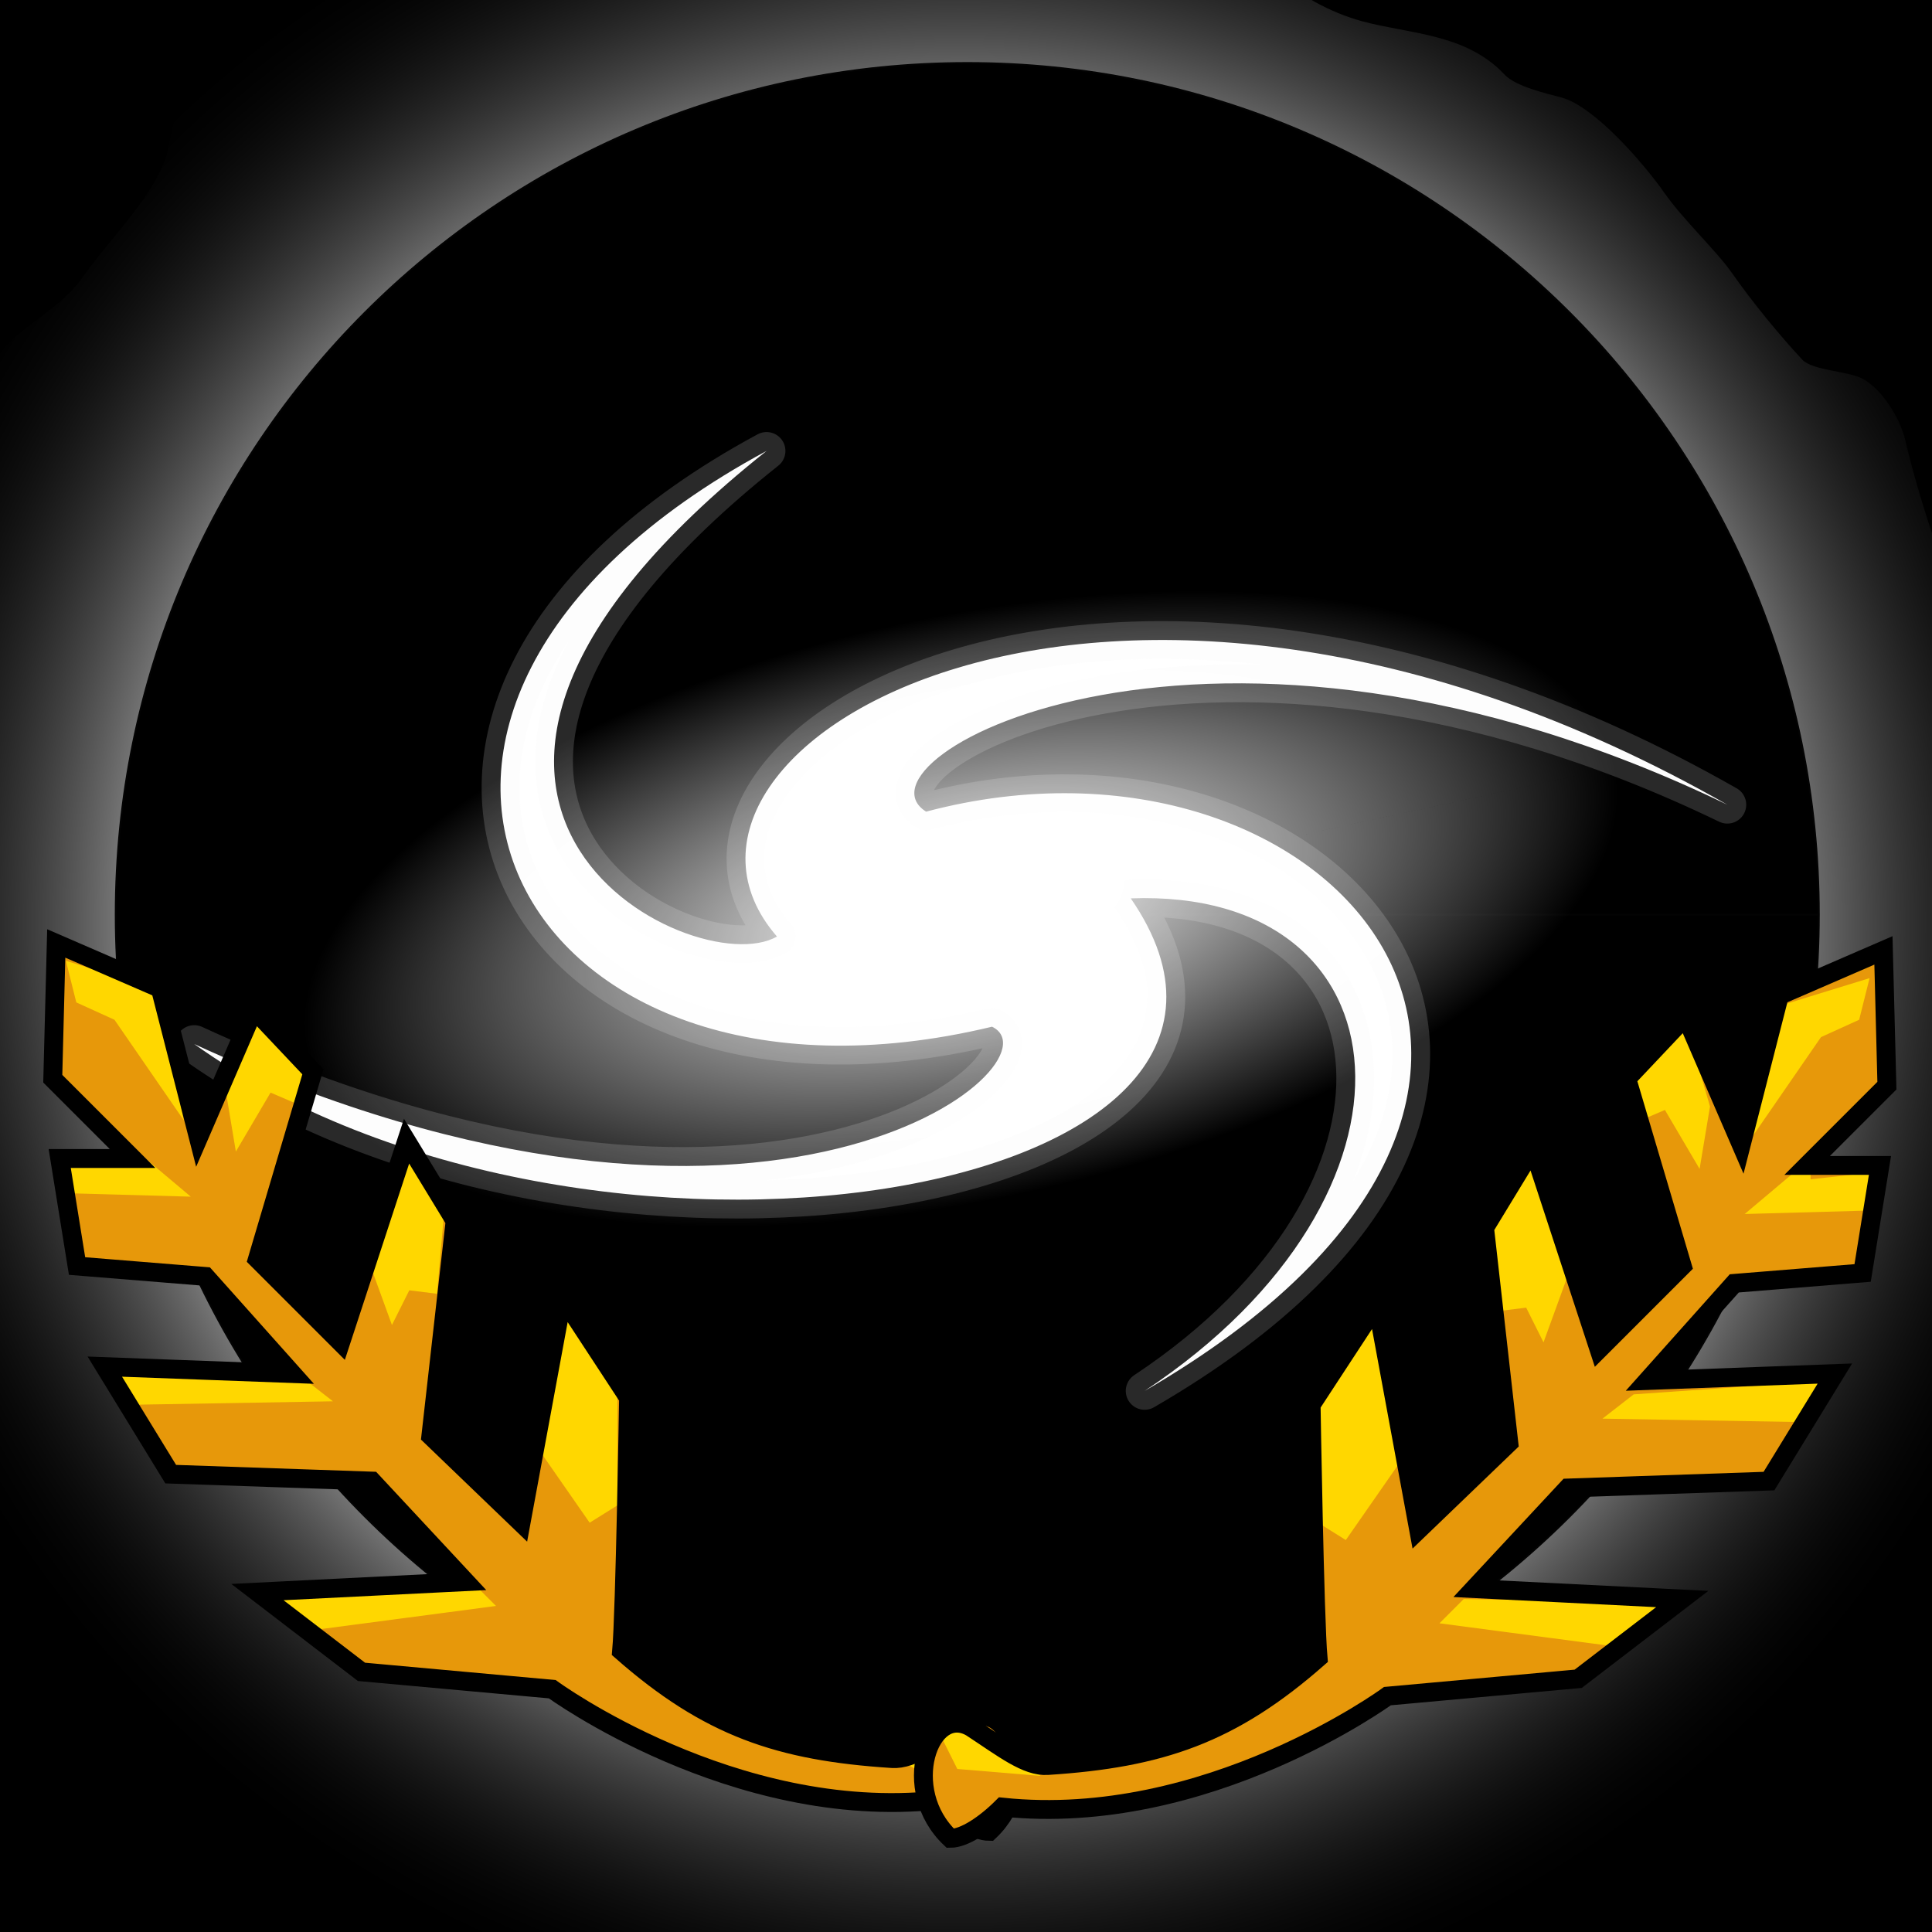
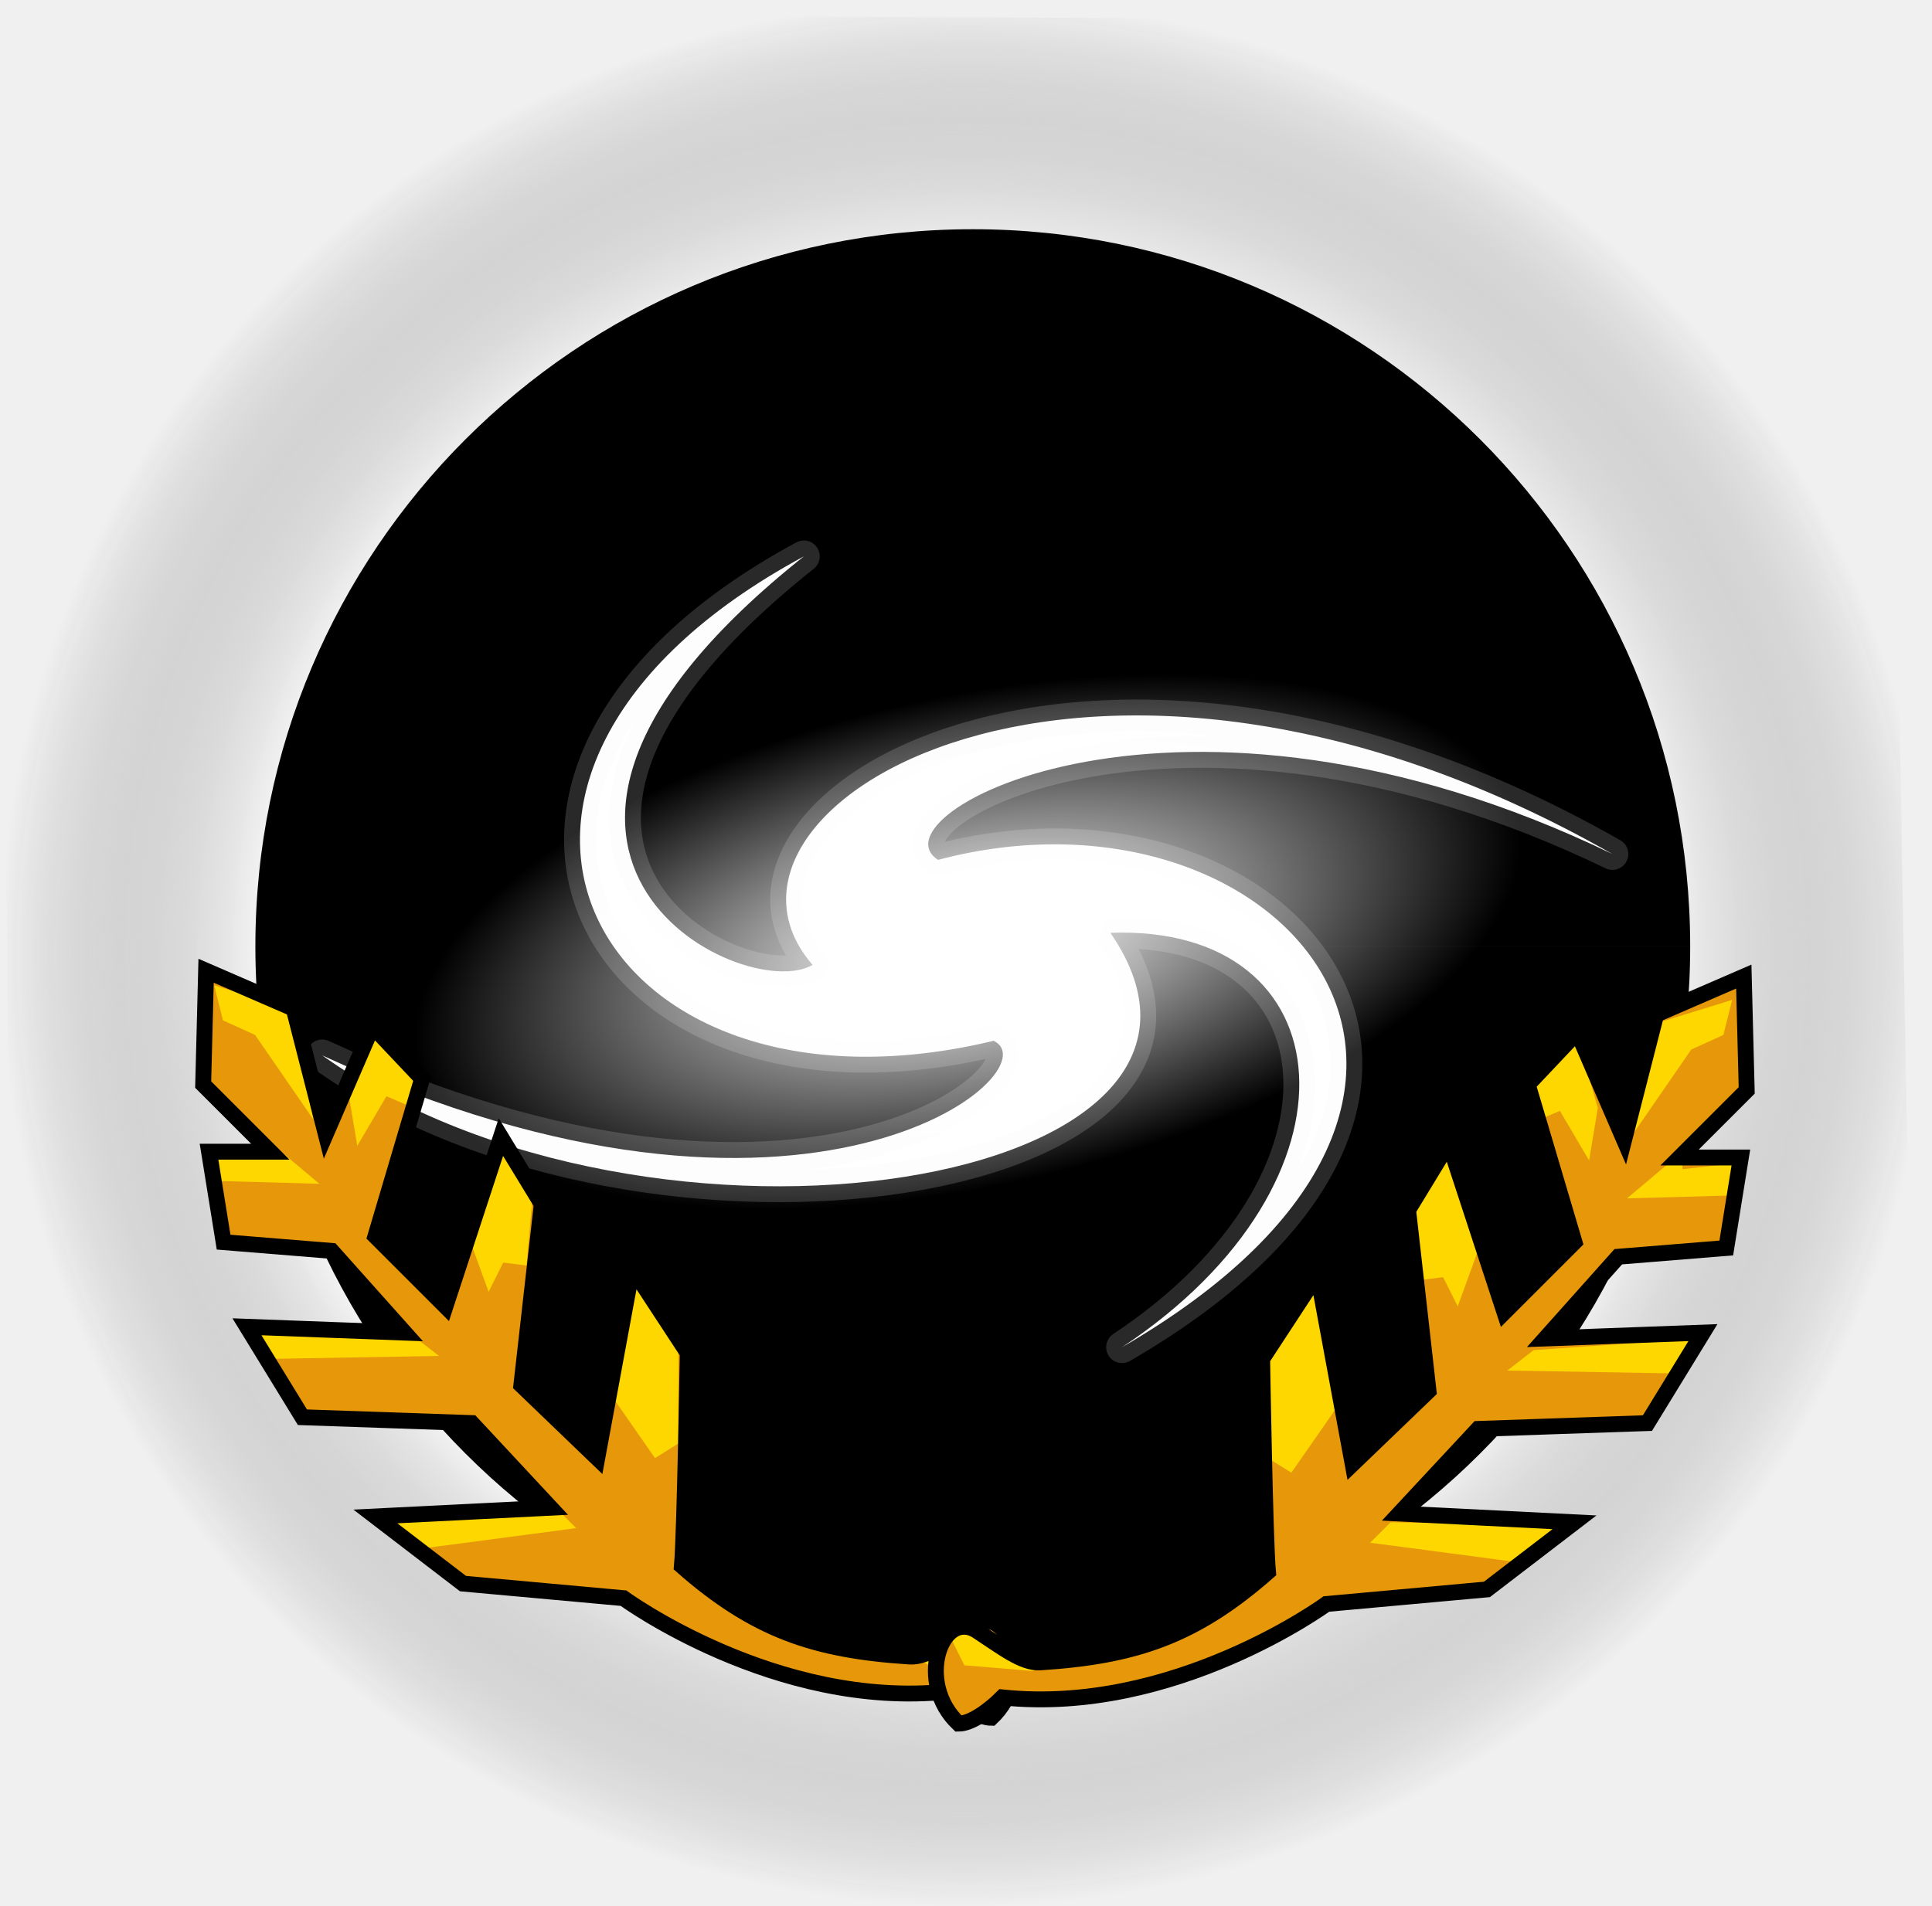
- <svg xmlns="http://www.w3.org/2000/svg" xmlns:xlink="http://www.w3.org/1999/xlink" width="1024px" height="1024px" id="svg2">
+ <svg xmlns="http://www.w3.org/2000/svg" xmlns:xlink="http://www.w3.org/1999/xlink" width="1216.792" height="1200.488" id="svg2" version="1.0">
  <defs id="defs4">
    <linearGradient id="linearGradient3421">
      <stop id="stop3423" offset="0" style="stop-color:#ffffff;stop-opacity:1;" />
      <stop style="stop-color:#ffffff;stop-opacity:0.498;" offset="0.722" id="stop3425" />
      <stop id="stop3427" offset="1" style="stop-color:#000000;stop-opacity:0;" />
    </linearGradient>
    <linearGradient id="linearGradient4376">
      <stop id="stop4378" offset="0" style="stop-color:#ffffff;stop-opacity:1;" />
      <stop style="stop-color:#ffffff;stop-opacity:1;" offset="0.722" id="stop4382" />
      <stop id="stop4380" offset="1" style="stop-color:#000000;stop-opacity:0.918;" />
    </linearGradient>
    <linearGradient id="linearGradient4365">
      <stop style="stop-color:#000000;stop-opacity:1;" offset="0" id="stop4367" />
      <stop style="stop-color:#000000;stop-opacity:0;" offset="1" id="stop4369" />
    </linearGradient>
    <linearGradient id="linearGradient4301">
      <stop id="stop3410" offset="0" style="stop-color:#ffffff;stop-opacity:1;" />
      <stop style="stop-color:#ffffff;stop-opacity:0;" offset="1" id="stop4305" />
    </linearGradient>
    <linearGradient id="linearGradient2106">
      <stop style="stop-color:#000404;stop-opacity:1;" offset="0" id="stop2108" />
      <stop id="stop2114" offset="0.96" style="stop-color:#000000;stop-opacity:1;" />
      <stop style="stop-color:#000404;stop-opacity:0.795;" offset="0.97" id="stop2116" />
      <stop style="stop-color:#000909;stop-opacity:0;" offset="1" id="stop2110" />
    </linearGradient>
-     <radialGradient xlink:href="#linearGradient2106" id="radialGradient2112" cx="510.162" cy="487.181" fx="510.162" fy="487.181" r="469.716" gradientTransform="matrix(1,0,0,1.009785,-6.010817e-16,-4.766929)" gradientUnits="userSpaceOnUse" />
+     <radialGradient xlink:href="#linearGradient2106" id="radialGradient2112" cx="510.162" cy="487.181" fx="510.162" fy="487.181" r="469.716" gradientTransform="matrix(1,0,0,1.009785,0,-4.766929)" gradientUnits="userSpaceOnUse" />
    <radialGradient xlink:href="#linearGradient4301" id="radialGradient2423" gradientUnits="userSpaceOnUse" gradientTransform="matrix(1.035739,0.2239282,-0.3662582,0.3350466,158.2146,206.2517)" cx="509.242" cy="481.666" fx="509.242" fy="481.666" r="354.815" />
    <radialGradient xlink:href="#linearGradient4365" id="radialGradient4371" cx="177.408" cy="175.569" fx="177.408" fy="175.569" r="228.883" gradientUnits="userSpaceOnUse" />
    <radialGradient xlink:href="#linearGradient3421" id="radialGradient3408" cx="527.803" cy="417.321" fx="527.803" fy="417.321" r="595.972" gradientTransform="matrix(1.021704,0,0,1.008088,-30.85445,68.05028)" gradientUnits="userSpaceOnUse" />
    <radialGradient xlink:href="#linearGradient4376" id="radialGradient3419" gradientUnits="userSpaceOnUse" cx="177.408" cy="175.569" fx="177.408" fy="175.569" r="228.883" />
    <radialGradient xlink:href="#linearGradient4301" id="radialGradient3432" gradientUnits="userSpaceOnUse" gradientTransform="matrix(1,0,0,0.435233,0,272.029)" cx="509.242" cy="481.666" fx="509.242" fy="481.666" r="354.815" />
  </defs>
-   <g id="layer1" style="display:inline">
-     <rect style="fill:#000000;fill-rule:evenodd;stroke:#000000;stroke-width:1.114px;stroke-linecap:butt;stroke-linejoin:miter;stroke-opacity:1" id="rect2304" width="1347.448" height="1205.89" x="-130.834" y="-104.712" ry="0" />
-     <path style="fill:url(#radialGradient3408);fill-opacity:1;fill-rule:nonzero;stroke:none;stroke-width:1px;stroke-linecap:butt;stroke-linejoin:miter;stroke-opacity:1" d="M 626.558,-99.412 C 632.492,-86.286 649.708,-61.519 656.611,-43.013 C 661.304,-30.432 665.739,-25.167 673.516,-16.828 C 686.438,-2.971 705.717,6.912 722.353,11.371 C 747.221,18.038 777.165,17.78 797.485,39.571 C 803.422,45.937 820.518,49.774 827.539,51.656 C 845.457,56.46 871.967,87.653 882.01,102.012 C 892.155,116.518 909.832,133.065 917.698,144.311 C 929.086,160.595 943.419,177.936 955.264,190.639 C 960.64,196.404 979.709,196.696 987.196,200.71 C 997.53,206.251 1007.117,221.704 1009.736,232.938 C 1015.779,258.862 1025.052,287.092 1034.154,311.494 C 1046.232,343.875 1061.012,371.111 1075.477,402.134 C 1079.984,411.8 1084.869,427.243 1084.869,438.391 C 1084.869,464.979 1086.747,493.551 1086.747,520.975 C 1086.747,555.985 1086.338,587.705 1094.26,621.687 C 1095.366,626.429 1096.765,631.087 1098.017,635.787 C 1104.432,659.865 1116.8,699.454 1116.8,724.413 C 1116.8,740.528 1107.012,746.995 1099.895,754.627 C 1091.58,763.543 1075.188,772.91 1064.207,778.798 C 1057.455,782.418 1049.111,790.982 1043.545,798.94 C 1036.23,809.4 1028.14,809.824 1022.884,821.097 C 1019.496,828.362 1018.133,845.92 1015.371,853.325 C 1012.16,861.931 1005.129,869.248 1000.344,879.51 C 994.42,892.216 990.143,896.803 987.196,915.766 C 984.648,932.158 990.796,937.923 972.169,937.923 C 954.081,937.923 927.709,975.861 908.306,986.265 C 893.142,994.396 877.701,994.322 861.348,994.322 C 851.957,994.322 842.565,994.322 833.173,994.322 C 827.263,994.322 811.043,1010.575 804.999,1014.464 C 792.011,1022.821 786.886,1028.204 774.946,1034.607 C 764.043,1040.452 753.521,1044.678 741.136,1044.678 C 717.008,1044.678 696.862,1042.879 673.516,1036.621 C 668.507,1035.278 663.498,1033.935 658.49,1032.592 C 632.195,1025.543 611.812,1034.306 592.748,1054.749 C 574.165,1074.677 565.807,1088.991 542.034,1088.991 C 529.511,1088.991 516.989,1088.991 504.467,1088.991 C 490.693,1088.991 476.918,1088.991 463.144,1088.991 C 447.675,1088.991 434.215,1088.789 419.943,1084.963 C 404.84,1080.914 387.762,1076.772 376.741,1070.863 C 365.185,1064.667 354.57,1053.13 346.688,1044.678 C 340.855,1038.422 326.501,1040.649 318.513,1040.649 C 274.488,1040.649 227.609,1032.639 185.153,1022.521 C 168.16,1018.472 151.889,1012.45 134.438,1012.45 C 121.671,1012.45 107.389,1001.089 96.871,994.322 C 80.091,983.525 67.711,969.094 53.67,954.037 C 37.349,936.534 17.465,919.241 -0.801,899.652 C -8.884,890.985 -17.301,890.016 -23.341,883.538 C -33.478,872.668 -36.489,871.943 -36.489,851.31 C -36.489,837.211 -36.489,823.111 -36.489,809.011 C -36.489,791.874 -37.286,778.553 -40.246,762.684 C -44.66,739.017 -62.957,709.947 -72.178,690.171 C -77.91,677.878 -87.529,666.619 -90.961,651.9 C -94.212,637.956 -95.198,621.641 -98.474,607.587 C -101.89,592.935 -98.474,572.825 -98.474,557.231 C -98.474,542.16 -58.494,499.971 -47.759,482.704 C -32.519,458.189 -28.535,464.699 -23.341,442.419 C -20.204,428.962 -23.341,409.917 -23.341,396.092 C -23.341,377.123 -28.976,360.085 -28.976,341.707 C -28.976,324.162 -36.364,303.973 -40.246,287.323 C -42.451,277.866 -24.173,253.744 -21.463,245.024 C -11.896,214.247 -10.097,193.08 10.469,176.539 C 24.503,165.252 35.447,158.954 44.278,146.326 C 58.615,125.828 85.099,100.678 89.358,77.841 C 94.631,49.571 102.582,25.39 119.411,7.343 C 132.103,-6.267 147.024,-9.477 160.734,-16.828 C 167.853,-20.645 186.769,-16.828 194.544,-16.828 C 213.104,-16.828 230.165,-21.245 247.137,-24.885 C 258.749,-27.375 271.002,-33 280.947,-40.999 C 306.175,-61.289 344.706,-73.271 372.985,-61.141 C 382.338,-57.129 398.32,-57.113 408.673,-57.113 C 425.213,-57.113 443.592,-55.099 461.266,-55.099 C 474.811,-55.099 487.103,-64.04 498.832,-67.184 C 515.903,-71.761 526.222,-84.891 542.034,-93.369 C 552.405,-98.93 551.641,-104.505 562.695,-107.469 C 571.399,-109.802 578.551,-111.497 588.992,-111.497 C 601.837,-111.497 605.75,-107.626 613.41,-99.412 C 622.627,-89.528 612.848,-85.312 630.315,-85.312" id="path3400" />
-     <path style="fill:#000000;fill-rule:nonzero;stroke:none;stroke-opacity:1" id="path3413" d="M -7.354 -147.074 A 209.58 0 0 1 1  -426.513,-147.074 A 209.58 0 0 1 1  -7.354 -147.074 z" />
+   <g id="layer1" style="display:inline" transform="translate(99.99223,111.4973)">
+     <path style="fill:url(#radialGradient3408);fill-opacity:1;fill-rule:nonzero;stroke:none;stroke-width:1px;stroke-linecap:butt;stroke-linejoin:miter;stroke-opacity:1" d="M -99.351,-107.874 C -93.415,-101.508 1114.764,-96.433 1111.015,-102.66 C 1069.882,-170.967 1121.734,1079.903 1102.331,1090.307 C 1087.166,1098.438 -75.551,1087.116 -91.903,1087.116" id="path3400" />
+     <path style="fill:#000000;fill-rule:nonzero;stroke:none;stroke-opacity:1" id="path3413" d="M -7.354,-147.074 A 209.58,0 0 1 1 -426.513,-147.074 A 209.58,0 0 1 1 -7.354,-147.074 z" />
  </g>
-   <g id="layer2" style="display:inline">
-     <path style="opacity:1;color:#000000;fill:#000000;fill-opacity:1;fill-rule:evenodd;stroke:#030303;stroke-width:1px;stroke-linecap:butt;stroke-linejoin:miter;marker:none;marker-start:none;marker-mid:none;marker-end:none;stroke-miterlimit:4;stroke-dasharray:none;stroke-dashoffset:0;stroke-opacity:1;visibility:visible;display:inline;overflow:visible" id="path1358" d="M 1000.101,544.172 A 470.636,470.636 0 1 1 1000.101,544.15 L 529.465,544.172 z" transform="matrix(0.959028,0,0,0.959028,4.905135,-37.1296)" />
+   <g id="layer2" style="display:inline" transform="translate(99.99223,111.4973)">
+     <path style="opacity:1;fill:#000000;fill-opacity:1;fill-rule:evenodd;stroke:#030303;stroke-width:1px;stroke-linecap:butt;stroke-linejoin:miter;marker:none;marker-start:none;marker-mid:none;marker-end:none;stroke-miterlimit:4;stroke-dasharray:none;stroke-dashoffset:0;stroke-opacity:1;visibility:visible;display:inline;overflow:visible" id="path1358" d="M 1000.101,544.172 A 470.636,470.636 0 1 1 1000.101,544.15 L 529.465,544.172 z" transform="matrix(0.959028,0,0,0.959028,4.905135,-37.1296)" />
  </g>
-   <g id="layer3" style="display:inline">
-     <path style="fill:#ffffff;fill-opacity:1;fill-rule:evenodd;stroke:#f9f8f9;stroke-width:20;stroke-linecap:butt;stroke-linejoin:round;stroke-miterlimit:4;stroke-dasharray:none;stroke-opacity:0.168" d="M 406.291,238.995 C 172.811,424.675 367.684,522.111 411.806,496.373 C 325.4,397.099 586.456,238.995 915.533,426.513 C 641.609,294.147 446.736,402.614 490.858,430.19 C 705.953,373.199 882.442,577.264 606.679,737.206 C 764.783,632.417 748.237,470.636 599.325,476.151 C 709.63,636.093 308.855,700.438 102.952,553.364 C 409.968,694.923 564.395,562.557 525.788,544.172 C 273.925,604.84 150.75,376.876 406.291,238.995 z " id="path3571" />
-     <path style="opacity:1;color:#000000;fill:url(#radialGradient3432);fill-opacity:1.0;fill-rule:evenodd;stroke:none;stroke-width:2;stroke-linecap:butt;stroke-linejoin:miter;marker:none;marker-start:none;marker-mid:none;marker-end:none;stroke-miterlimit:4;stroke-dasharray:none;stroke-dashoffset:0;stroke-opacity:1;visibility:visible;display:inline;overflow:visible" id="path4299" d="M 864.057,481.666 A 354.815,154.427 0 1 1 864.057,481.659 L 509.242,481.666 z" transform="matrix(0.977417,-0.211319,0.211319,0.977417,-90.28518,118.4902)" />
+   <g id="layer3" style="display:inline" transform="translate(99.99223,111.4973)">
+     <path style="fill:#ffffff;fill-opacity:1;fill-rule:evenodd;stroke:#f9f8f9;stroke-width:20;stroke-linecap:butt;stroke-linejoin:round;stroke-miterlimit:4;stroke-dasharray:none;stroke-opacity:0.168" d="M 406.291,238.995 C 172.811,424.675 367.684,522.111 411.806,496.373 C 325.4,397.099 586.456,238.995 915.533,426.513 C 641.609,294.147 446.736,402.614 490.858,430.19 C 705.953,373.199 882.442,577.264 606.679,737.206 C 764.783,632.417 748.237,470.636 599.325,476.151 C 709.63,636.093 308.855,700.438 102.952,553.364 C 409.968,694.923 564.395,562.557 525.788,544.172 C 273.925,604.84 150.75,376.876 406.291,238.995 z" id="path3571" />
+     <path style="opacity:1;fill:url(#radialGradient3432);fill-opacity:1;fill-rule:evenodd;stroke:none;stroke-width:2;stroke-linecap:butt;stroke-linejoin:miter;marker:none;marker-start:none;marker-mid:none;marker-end:none;stroke-miterlimit:4;stroke-dasharray:none;stroke-dashoffset:0;stroke-opacity:1;visibility:visible;display:inline;overflow:visible" id="path4299" d="M 864.057,481.666 A 354.815,154.427 0 1 1 864.057,481.659 L 509.242,481.666 z" transform="matrix(0.977417,-0.211319,0.211319,0.977417,-90.28518,118.4902)" />
  </g>
-   <g id="layer4" style="display:inline">
+   <g id="layer4" style="display:inline" transform="translate(99.99223,111.4973)">
    <g id="g8679">
-       <path style="opacity:1;fill:#e7980a;fill-opacity:1;fill-rule:evenodd;stroke:none;stroke-width:10;stroke-linecap:butt;stroke-linejoin:miter;stroke-miterlimit:4;stroke-dasharray:none;stroke-opacity:1" d="M 524.344,970.686 C 551.619,944.948 535.374,898.987 513.313,911.856 C 496.261,923.029 484.028,932.794 472.868,932.079 C 413.162,928.256 375.432,915.533 329.471,875.088 C 331.31,854.865 333.148,740.883 333.148,740.883 L 298.218,687.569 L 276.157,807.066 L 228.358,761.106 L 241.227,647.124 L 215.489,604.84 L 180.559,711.469 L 136.437,667.346 L 165.852,568.072 L 134.599,534.98 L 105.184,603.002 L 84.961,523.95 L 29.809,500.05 L 27.97,571.749 L 70.254,614.032 L 31.647,614.032 L 40.839,671.023 L 108.861,676.539 L 154.821,728.014 L 55.547,724.338 L 90.477,781.329 L 197.105,785.005 L 246.742,838.32 L 136.437,843.835 L 191.59,886.118 L 292.703,895.311 C 292.703,895.311 388.615,965.523 496.768,954.14 C 505.96,963.332 516.99,970.686 524.344,970.686 z " id="path5038" />
-       <path id="path6493" d="M 60.668,540.496 L 40.445,531.303 L 34.93,509.242 L 82.729,523.95 L 97.436,593.81 L 60.668,540.496 z M 119.497,577.264 L 125.013,610.355 L 143.397,579.102 L 156.266,584.618 L 163.619,566.233 L 132.366,533.142 L 119.497,577.264 z M 193.034,661.831 L 207.741,702.276 L 216.934,683.892 L 231.641,685.731 L 235.318,643.447 L 215.095,604.84 L 193.034,661.831 z M 283.117,764.783 L 312.531,807.066 L 327.239,797.874 L 327.239,739.045 L 297.824,693.084 L 283.117,764.783 z M 159.943,729.853 L 176.488,742.722 L 69.86,744.56 L 55.153,722.499 L 159.943,729.853 z M 66.183,604.84 L 101.113,634.255 L 34.93,632.417 L 33.092,612.194 L 66.183,615.871 L 66.183,604.84 z M 250.025,838.32 L 262.894,851.189 L 165.458,864.057 L 136.043,840.158 L 250.025,838.32 z M 474.312,932.079 L 492.697,941.271 L 492.697,921.048 L 474.312,932.079 z " style="fill:#ffd700;fill-opacity:1;fill-rule:evenodd;stroke:none;stroke-width:1px;stroke-linecap:butt;stroke-linejoin:miter;stroke-opacity:1;display:inline" />
-       <path id="path7223" d="M 524.344,970.686 C 551.619,944.948 535.374,898.987 513.313,911.856 C 496.261,923.029 484.028,932.794 472.868,932.079 C 413.162,928.256 375.432,915.533 329.471,875.088 C 331.31,854.865 333.148,740.883 333.148,740.883 L 298.218,687.569 L 276.157,807.066 L 228.358,761.106 L 241.227,647.124 L 215.489,604.84 L 180.559,711.469 L 136.437,667.346 L 165.852,568.072 L 134.599,534.98 L 105.184,603.002 L 84.961,523.95 L 29.809,500.05 L 27.97,571.749 L 70.254,614.032 L 31.647,614.032 L 40.839,671.023 L 108.861,676.539 L 154.821,728.014 L 55.547,724.338 L 90.477,781.329 L 197.105,785.005 L 246.742,838.32 L 136.437,843.835 L 191.59,886.118 L 292.703,895.311 C 292.703,895.311 388.615,965.523 496.768,954.14 C 505.96,963.332 516.99,970.686 524.344,970.686 z " style="opacity:1;fill:none;fill-opacity:1;fill-rule:evenodd;stroke:#000000;stroke-width:10;stroke-linecap:butt;stroke-linejoin:miter;stroke-miterlimit:4;stroke-dasharray:none;stroke-opacity:1" />
+       <path style="opacity:1;fill:#e7980a;fill-opacity:1;fill-rule:evenodd;stroke:none;stroke-width:10;stroke-linecap:butt;stroke-linejoin:miter;stroke-miterlimit:4;stroke-dasharray:none;stroke-opacity:1" d="M 524.344,970.686 C 551.619,944.948 535.374,898.987 513.313,911.856 C 496.261,923.029 484.028,932.794 472.868,932.079 C 413.162,928.256 375.432,915.533 329.471,875.088 C 331.31,854.865 333.148,740.883 333.148,740.883 L 298.218,687.569 L 276.157,807.066 L 228.358,761.106 L 241.227,647.124 L 215.489,604.84 L 180.559,711.469 L 136.437,667.346 L 165.852,568.072 L 134.599,534.98 L 105.184,603.002 L 84.961,523.95 L 29.809,500.05 L 27.97,571.749 L 70.254,614.032 L 31.647,614.032 L 40.839,671.023 L 108.861,676.539 L 154.821,728.014 L 55.547,724.338 L 90.477,781.329 L 197.105,785.005 L 246.742,838.32 L 136.437,843.835 L 191.59,886.118 L 292.703,895.311 C 292.703,895.311 388.615,965.523 496.768,954.14 C 505.96,963.332 516.99,970.686 524.344,970.686 z" id="path5038" />
+       <path id="path6493" d="M 60.668,540.496 L 40.445,531.303 L 34.93,509.242 L 82.729,523.95 L 97.436,593.81 L 60.668,540.496 z M 119.497,577.264 L 125.013,610.355 L 143.397,579.102 L 156.266,584.618 L 163.619,566.233 L 132.366,533.142 L 119.497,577.264 z M 193.034,661.831 L 207.741,702.276 L 216.934,683.892 L 231.641,685.731 L 235.318,643.447 L 215.095,604.84 L 193.034,661.831 z M 283.117,764.783 L 312.531,807.066 L 327.239,797.874 L 327.239,739.045 L 297.824,693.084 L 283.117,764.783 z M 159.943,729.853 L 176.488,742.722 L 69.86,744.56 L 55.153,722.499 L 159.943,729.853 z M 66.183,604.84 L 101.113,634.255 L 34.93,632.417 L 33.092,612.194 L 66.183,615.871 L 66.183,604.84 z M 250.025,838.32 L 262.894,851.189 L 165.458,864.057 L 136.043,840.158 L 250.025,838.32 z M 474.312,932.079 L 492.697,941.271 L 492.697,921.048 L 474.312,932.079 z" style="fill:#ffd700;fill-opacity:1;fill-rule:evenodd;stroke:none;stroke-width:1px;stroke-linecap:butt;stroke-linejoin:miter;stroke-opacity:1;display:inline" />
+       <path id="path7223" d="M 524.344,970.686 C 551.619,944.948 535.374,898.987 513.313,911.856 C 496.261,923.029 484.028,932.794 472.868,932.079 C 413.162,928.256 375.432,915.533 329.471,875.088 C 331.31,854.865 333.148,740.883 333.148,740.883 L 298.218,687.569 L 276.157,807.066 L 228.358,761.106 L 241.227,647.124 L 215.489,604.84 L 180.559,711.469 L 136.437,667.346 L 165.852,568.072 L 134.599,534.98 L 105.184,603.002 L 84.961,523.95 L 29.809,500.05 L 27.97,571.749 L 70.254,614.032 L 31.647,614.032 L 40.839,671.023 L 108.861,676.539 L 154.821,728.014 L 55.547,724.338 L 90.477,781.329 L 197.105,785.005 L 246.742,838.32 L 136.437,843.835 L 191.59,886.118 L 292.703,895.311 C 292.703,895.311 388.615,965.523 496.768,954.14 C 505.96,963.332 516.99,970.686 524.344,970.686 z" style="opacity:1;fill:none;fill-opacity:1;fill-rule:evenodd;stroke:#000000;stroke-width:10;stroke-linecap:butt;stroke-linejoin:miter;stroke-miterlimit:4;stroke-dasharray:none;stroke-opacity:1" />
    </g>
    <g id="g10138">
-       <path id="path4310" d="M 503.727,974.363 C 476.451,948.625 492.697,902.664 514.758,915.533 C 531.81,926.706 544.043,936.47 555.203,935.756 C 614.909,931.933 652.639,919.21 698.6,878.765 C 696.761,858.542 694.923,744.56 694.923,744.56 L 729.853,691.246 L 751.914,810.743 L 799.713,764.783 L 786.844,650.801 L 812.582,608.517 L 847.512,715.145 L 891.634,671.023 L 862.219,571.749 L 893.472,538.657 L 922.887,606.679 L 943.11,527.627 L 998.262,503.727 L 1000.101,575.425 L 957.817,617.709 L 996.424,617.709 L 987.232,674.7 L 919.21,680.215 L 873.25,731.691 L 972.524,728.014 L 937.594,785.005 L 830.966,788.682 L 781.329,841.996 L 891.634,847.512 L 836.481,889.795 L 735.368,898.987 C 735.368,898.987 639.455,969.2 531.303,957.817 C 522.111,967.009 511.081,974.363 503.727,974.363 z " style="opacity:1;color:#000000;fill:#e7980a;fill-opacity:1;fill-rule:evenodd;stroke:none;stroke-width:10;stroke-linecap:butt;stroke-linejoin:miter;marker:none;marker-start:none;marker-mid:none;marker-end:none;stroke-miterlimit:4;stroke-dasharray:none;stroke-dashoffset:0;stroke-opacity:1;visibility:visible;display:inline;overflow:visible" />
-       <path style="fill:#ffd700;fill-opacity:1;fill-rule:evenodd;stroke:none;stroke-width:1px;stroke-linecap:butt;stroke-linejoin:miter;stroke-opacity:1;display:inline" d="M 965.171,549.688 L 985.393,540.496 L 990.908,518.434 L 943.11,533.142 L 928.402,603.002 L 965.171,549.688 z M 906.341,586.456 L 900.826,619.548 L 882.442,588.294 L 869.573,593.81 L 862.219,575.425 L 893.472,542.334 L 906.341,586.456 z M 832.804,671.023 L 818.097,711.469 L 808.905,693.084 L 794.197,694.923 L 790.521,652.639 L 810.743,614.032 L 832.804,671.023 z M 742.722,773.975 L 713.307,816.259 L 698.6,807.066 L 698.6,748.237 L 728.014,702.276 L 742.722,773.975 z M 865.896,739.045 L 849.35,751.914 L 955.978,753.752 L 970.686,731.691 L 865.896,739.045 z M 959.655,614.032 L 924.725,643.447 L 990.908,641.609 L 992.747,621.386 L 959.655,625.063 L 959.655,614.032 z M 775.813,847.512 L 762.944,860.381 L 860.381,873.25 L 889.795,849.35 L 775.813,847.512 z M 551.526,941.271 L 507.404,937.594 L 497.293,917.372 L 516.596,915.533 L 551.526,941.271 z " id="path7221" />
-       <path style="opacity:1;color:#000000;fill:none;fill-opacity:1;fill-rule:evenodd;stroke:#000000;stroke-width:10;stroke-linecap:butt;stroke-linejoin:miter;marker:none;marker-start:none;marker-mid:none;marker-end:none;stroke-miterlimit:4;stroke-dasharray:none;stroke-dashoffset:0;stroke-opacity:1;visibility:visible;display:inline;overflow:visible" d="M 503.727,974.363 C 476.451,948.625 492.697,902.664 514.758,915.533 C 531.81,926.706 544.043,936.47 555.203,935.756 C 614.909,931.933 652.639,919.21 698.6,878.765 C 696.761,858.542 694.923,744.56 694.923,744.56 L 729.853,691.246 L 751.914,810.743 L 799.713,764.783 L 786.844,650.801 L 812.582,608.517 L 847.512,715.145 L 891.634,671.023 L 862.219,571.749 L 893.472,538.657 L 922.887,606.679 L 943.11,527.627 L 998.262,503.727 L 1000.101,575.425 L 957.817,617.709 L 996.424,617.709 L 987.232,674.7 L 919.21,680.215 L 873.25,731.691 L 972.524,728.014 L 937.594,785.005 L 830.966,788.682 L 781.329,841.996 L 891.634,847.512 L 836.481,889.795 L 735.368,898.987 C 735.368,898.987 639.455,969.2 531.303,957.817 C 522.111,967.009 511.081,974.363 503.727,974.363 z " id="path8684" />
+       <path id="path4310" d="M 503.727,974.363 C 476.451,948.625 492.697,902.664 514.758,915.533 C 531.81,926.706 544.043,936.47 555.203,935.756 C 614.909,931.933 652.639,919.21 698.6,878.765 C 696.761,858.542 694.923,744.56 694.923,744.56 L 729.853,691.246 L 751.914,810.743 L 799.713,764.783 L 786.844,650.801 L 812.582,608.517 L 847.512,715.145 L 891.634,671.023 L 862.219,571.749 L 893.472,538.657 L 922.887,606.679 L 943.11,527.627 L 998.262,503.727 L 1000.101,575.425 L 957.817,617.709 L 996.424,617.709 L 987.232,674.7 L 919.21,680.215 L 873.25,731.691 L 972.524,728.014 L 937.594,785.005 L 830.966,788.682 L 781.329,841.996 L 891.634,847.512 L 836.481,889.795 L 735.368,898.987 C 735.368,898.987 639.455,969.2 531.303,957.817 C 522.111,967.009 511.081,974.363 503.727,974.363 z" style="opacity:1;fill:#e7980a;fill-opacity:1;fill-rule:evenodd;stroke:none;stroke-width:10;stroke-linecap:butt;stroke-linejoin:miter;marker:none;marker-start:none;marker-mid:none;marker-end:none;stroke-miterlimit:4;stroke-dasharray:none;stroke-dashoffset:0;stroke-opacity:1;visibility:visible;display:inline;overflow:visible" />
+       <path style="fill:#ffd700;fill-opacity:1;fill-rule:evenodd;stroke:none;stroke-width:1px;stroke-linecap:butt;stroke-linejoin:miter;stroke-opacity:1;display:inline" d="M 965.171,549.688 L 985.393,540.496 L 990.908,518.434 L 943.11,533.142 L 928.402,603.002 L 965.171,549.688 z M 906.341,586.456 L 900.826,619.548 L 882.442,588.294 L 869.573,593.81 L 862.219,575.425 L 893.472,542.334 L 906.341,586.456 z M 832.804,671.023 L 818.097,711.469 L 808.905,693.084 L 794.197,694.923 L 790.521,652.639 L 810.743,614.032 L 832.804,671.023 z M 742.722,773.975 L 713.307,816.259 L 698.6,807.066 L 698.6,748.237 L 728.014,702.276 L 742.722,773.975 z M 865.896,739.045 L 849.35,751.914 L 955.978,753.752 L 970.686,731.691 L 865.896,739.045 z M 959.655,614.032 L 924.725,643.447 L 990.908,641.609 L 992.747,621.386 L 959.655,625.063 L 959.655,614.032 z M 775.813,847.512 L 762.944,860.381 L 860.381,873.25 L 889.795,849.35 L 775.813,847.512 z M 551.526,941.271 L 507.404,937.594 L 497.293,917.372 L 516.596,915.533 L 551.526,941.271 z" id="path7221" />
+       <path style="opacity:1;fill:none;fill-opacity:1;fill-rule:evenodd;stroke:#000000;stroke-width:10;stroke-linecap:butt;stroke-linejoin:miter;marker:none;marker-start:none;marker-mid:none;marker-end:none;stroke-miterlimit:4;stroke-dasharray:none;stroke-dashoffset:0;stroke-opacity:1;visibility:visible;display:inline;overflow:visible" d="M 503.727,974.363 C 476.451,948.625 492.697,902.664 514.758,915.533 C 531.81,926.706 544.043,936.47 555.203,935.756 C 614.909,931.933 652.639,919.21 698.6,878.765 C 696.761,858.542 694.923,744.56 694.923,744.56 L 729.853,691.246 L 751.914,810.743 L 799.713,764.783 L 786.844,650.801 L 812.582,608.517 L 847.512,715.145 L 891.634,671.023 L 862.219,571.749 L 893.472,538.657 L 922.887,606.679 L 943.11,527.627 L 998.262,503.727 L 1000.101,575.425 L 957.817,617.709 L 996.424,617.709 L 987.232,674.7 L 919.21,680.215 L 873.25,731.691 L 972.524,728.014 L 937.594,785.005 L 830.966,788.682 L 781.329,841.996 L 891.634,847.512 L 836.481,889.795 L 735.368,898.987 C 735.368,898.987 639.455,969.2 531.303,957.817 C 522.111,967.009 511.081,974.363 503.727,974.363 z" id="path8684" />
    </g>
  </g>
</svg>
